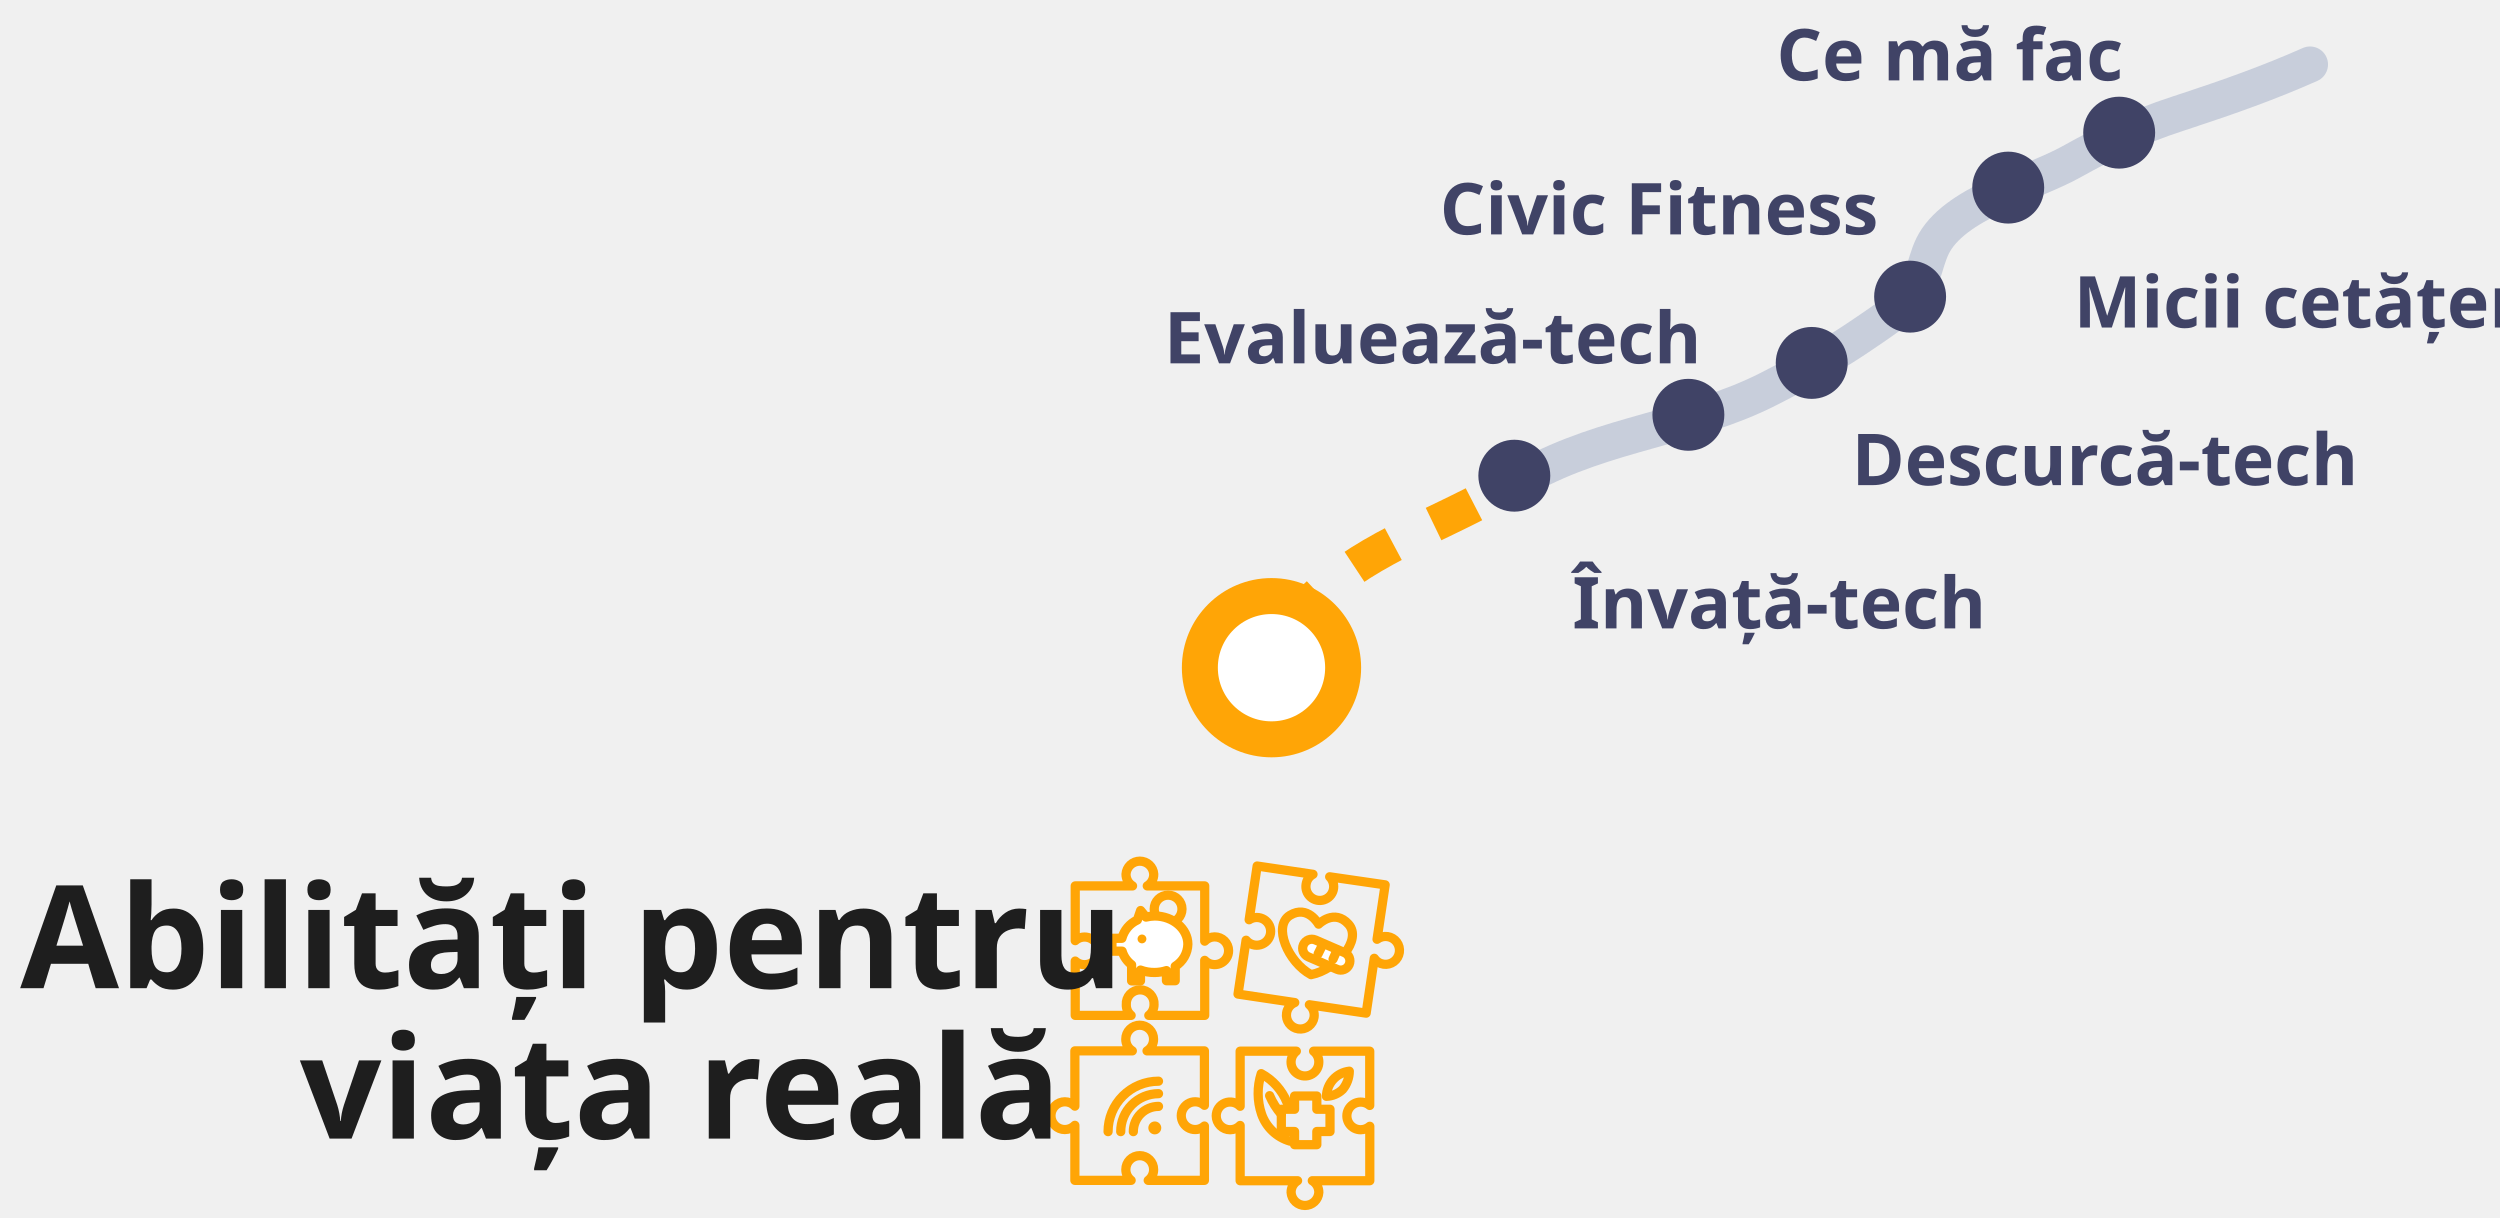
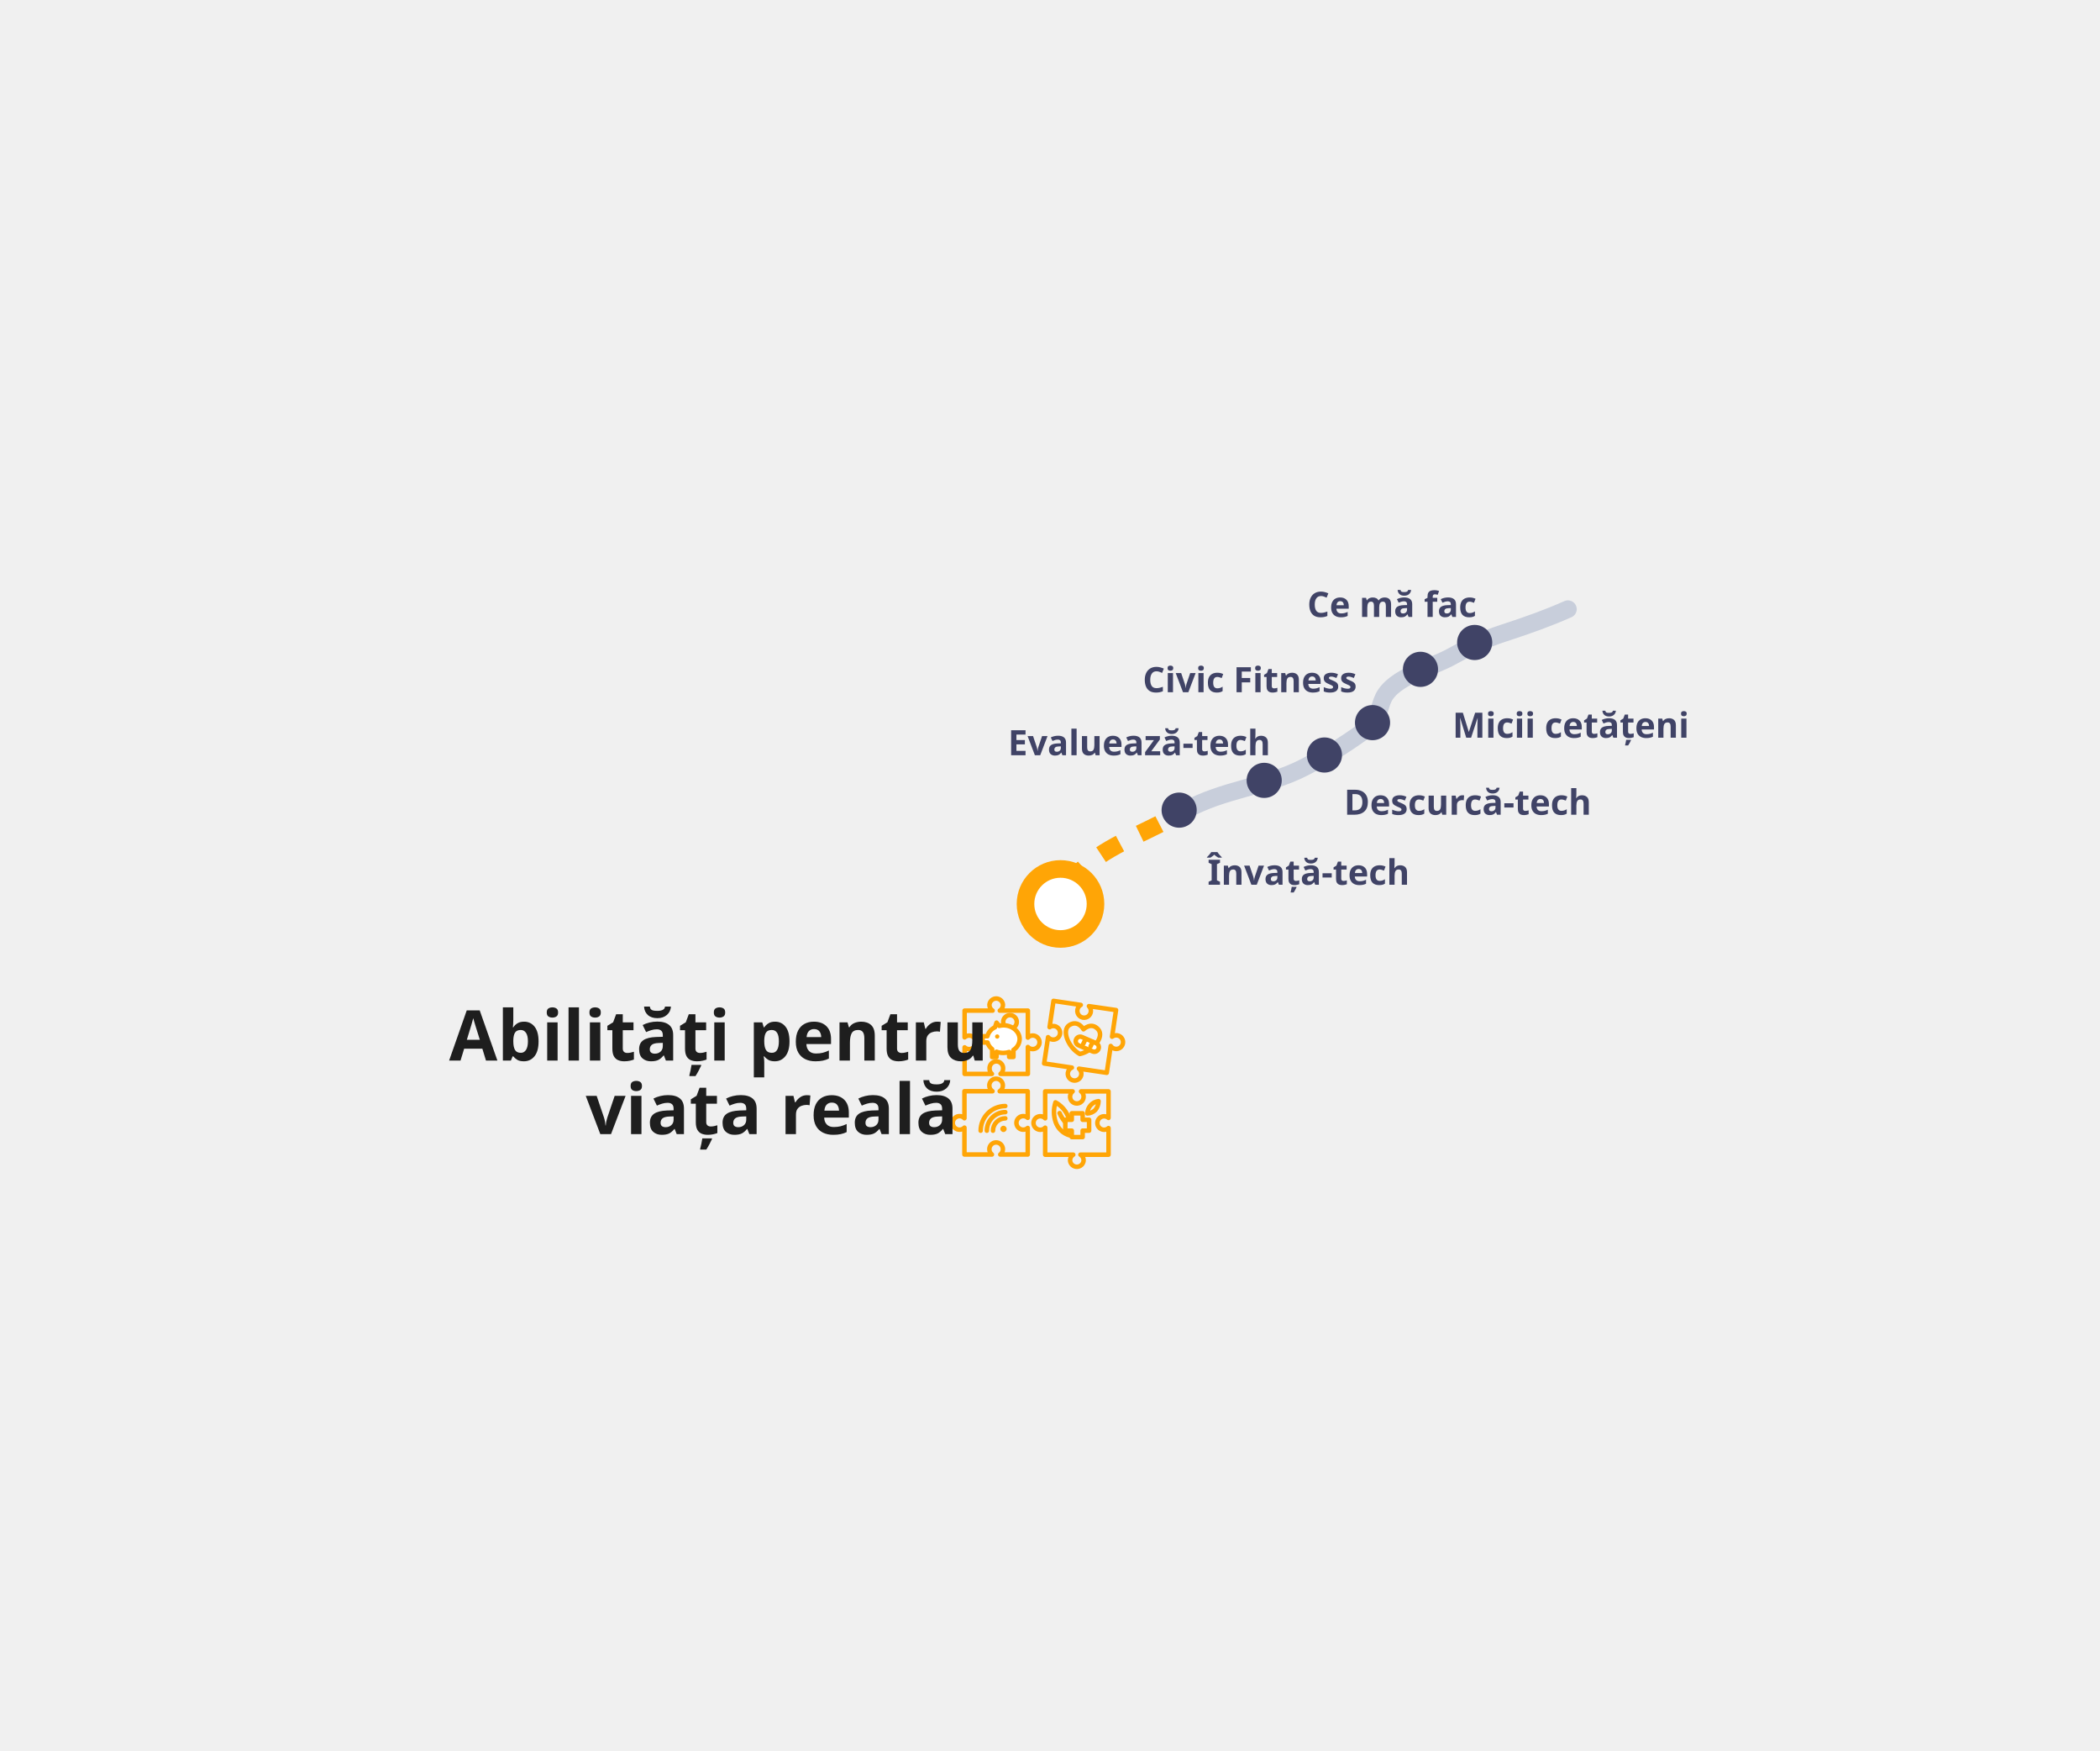
- <svg xmlns="http://www.w3.org/2000/svg" width="698" height="340" viewBox="0 0 698 340" fill="none">
-   <path d="M426.333 132.976C448.45 120.793 472.307 119.562 493.835 108.583C499.191 105.852 504.653 102.934 509.928 99.828C513.194 97.9 516.381 95.892 519.46 93.803C523.53 91.018 530.01 86.868 533.196 83.253" stroke="#C8CEDB" stroke-width="10.046" stroke-miterlimit="10" stroke-linecap="round" stroke-linejoin="round" />
-   <path d="M360.009 175.39C372.567 157.61 392.301 150.568 411.097 141.009C416.319 138.358 421.406 135.708 426.333 133.003" stroke="#FFA506" stroke-width="10.046" stroke-miterlimit="10" stroke-linejoin="round" stroke-dasharray="12.56 12.56" />
-   <path d="M559.704 53.478C552.046 56.906 544.656 60.949 540.773 66.625C537.185 71.847 537.748 78.085 533.169 83.253" stroke="#C8CEDB" stroke-width="10.046" stroke-miterlimit="10" stroke-linecap="round" stroke-linejoin="round" />
-   <path d="M644.959 18C633.659 23.034 621.985 27.157 610.819 30.826C609.802 31.147 608.811 31.468 607.821 31.816C596.601 35.458 588.274 39.662 578.233 45.231C573.199 48.016 566.345 50.533 559.704 53.505" stroke="#C8CEDB" stroke-width="10.046" stroke-miterlimit="10" stroke-linecap="round" stroke-linejoin="round" />
-   <path d="M355.002 206.423C366.048 206.423 375.003 197.468 375.003 186.421C375.003 175.375 366.048 166.42 355.002 166.42C343.955 166.42 335 175.375 335 186.421C335 197.468 343.955 206.423 355.002 206.423Z" fill="white" stroke="#FFA506" stroke-width="10.046" stroke-miterlimit="10" stroke-linecap="round" stroke-linejoin="round" />
-   <path d="M560.695 62.422C566.241 62.422 570.736 57.926 570.736 52.381C570.736 46.835 566.241 42.34 560.695 42.34C555.15 42.34 550.654 46.835 550.654 52.381C550.654 57.926 555.15 62.422 560.695 62.422Z" fill="#404366" />
-   <path d="M591.675 47.079C597.22 47.079 601.716 42.583 601.716 37.038C601.716 31.492 597.22 26.997 591.675 26.997C586.129 26.997 581.634 31.492 581.634 37.038C581.634 42.583 586.129 47.079 591.675 47.079Z" fill="#404366" />
-   <path d="M533.303 92.866C538.848 92.866 543.344 88.371 543.344 82.825C543.344 77.28 538.848 72.784 533.303 72.784C527.757 72.784 523.262 77.28 523.262 82.825C523.262 88.371 527.757 92.866 533.303 92.866Z" fill="#404366" />
-   <path d="M505.831 111.368C511.377 111.368 515.872 106.873 515.872 101.327C515.872 95.781 511.377 91.286 505.831 91.286C500.286 91.286 495.79 95.781 495.79 101.327C495.79 106.873 500.286 111.368 505.831 111.368Z" fill="#404366" />
-   <path d="M471.396 125.854C476.942 125.854 481.437 121.358 481.437 115.813C481.437 110.267 476.942 105.772 471.396 105.772C465.851 105.772 461.355 110.267 461.355 115.813C461.355 121.358 465.851 125.854 471.396 125.854Z" fill="#404366" />
-   <path d="M422.799 142.857C428.344 142.857 432.84 138.361 432.84 132.816C432.84 127.27 428.344 122.775 422.799 122.775C417.253 122.775 412.758 127.27 412.758 132.816C412.758 138.361 417.253 142.857 422.799 142.857Z" fill="#404366" />
-   <text fill="#404366" xml:space="preserve" style="white-space: pre" font-family="Titillium Web" font-size="20" font-weight="600" letter-spacing="0em">
-     <tspan x="496" y="22.45">Ce mă fac</tspan>
-   </text>
-   <path d="M343.025 265.421C343.03 266.196 342.802 266.955 342.371 267.599C341.94 268.243 341.326 268.743 340.608 269.035C339.889 269.327 339.1 269.397 338.342 269.236C337.584 269.075 336.892 268.691 336.354 268.132V283.496H320.743C321.2 283.139 321.569 282.683 321.822 282.162C322.075 281.641 322.207 281.069 322.206 280.489C322.24 279.96 322.166 279.429 321.987 278.93C321.808 278.43 321.529 277.973 321.166 277.585C320.803 277.199 320.365 276.89 319.878 276.679C319.391 276.468 318.867 276.359 318.336 276.359C317.806 276.359 317.281 276.468 316.794 276.679C316.307 276.89 315.869 277.199 315.506 277.585C315.143 277.973 314.864 278.43 314.685 278.93C314.506 279.429 314.432 279.96 314.466 280.489C314.446 281.06 314.556 281.628 314.79 282.15C315.024 282.671 315.374 283.132 315.814 283.496H300.203V268.329C300.756 268.835 301.444 269.168 302.183 269.289C302.922 269.41 303.68 269.314 304.366 269.012C305.051 268.71 305.633 268.215 306.042 267.587C306.451 266.96 306.669 266.227 306.669 265.478C306.669 264.73 306.451 263.997 306.042 263.369C305.633 262.742 305.051 262.247 304.366 261.945C303.68 261.643 302.922 261.547 302.183 261.668C301.444 261.789 300.756 262.122 300.203 262.627V247.346H316.208C315.644 247.004 315.179 246.522 314.859 245.945C314.539 245.369 314.375 244.718 314.384 244.059C314.448 243.076 314.884 242.155 315.602 241.481C316.321 240.808 317.269 240.433 318.254 240.433C319.239 240.433 320.187 240.808 320.905 241.481C321.624 242.155 322.06 243.076 322.124 244.059C322.136 244.717 321.976 245.367 321.659 245.944C321.341 246.52 320.879 247.004 320.316 247.346H336.354V262.775C336.713 262.394 337.146 262.091 337.626 261.885C338.107 261.679 338.625 261.573 339.147 261.576C340.17 261.576 341.152 261.98 341.878 262.7C342.605 263.42 343.017 264.398 343.025 265.421Z" stroke="#FFA506" stroke-width="2.575" stroke-linecap="round" stroke-linejoin="round" />
-   <path d="M293.434 311.48C293.429 311.991 293.527 312.498 293.72 312.972C293.913 313.445 294.198 313.875 294.559 314.238C294.92 314.6 295.349 314.887 295.821 315.082C296.294 315.277 296.8 315.377 297.312 315.374C297.833 315.372 298.348 315.267 298.827 315.064C299.307 314.86 299.741 314.564 300.105 314.191V329.555H315.814C315.352 329.199 314.978 328.741 314.722 328.217C314.465 327.692 314.333 327.116 314.336 326.532C314.336 325.503 314.744 324.517 315.471 323.79C316.199 323.063 317.185 322.654 318.214 322.654C319.242 322.654 320.228 323.063 320.956 323.79C321.683 324.517 322.092 325.503 322.092 326.532C322.098 327.12 321.964 327.701 321.701 328.227C321.439 328.752 321.054 329.208 320.58 329.555H336.273V314.389C335.714 314.887 335.024 315.214 334.284 315.328C333.545 315.443 332.788 315.342 332.105 315.036C331.422 314.73 330.841 314.233 330.435 313.605C330.027 312.977 329.811 312.245 329.811 311.496C329.811 310.748 330.027 310.016 330.435 309.388C330.841 308.759 331.422 308.263 332.105 307.957C332.788 307.651 333.545 307.549 334.284 307.664C335.024 307.779 335.714 308.106 336.273 308.605V293.404H320.251C320.815 293.064 321.281 292.581 321.601 292.004C321.921 291.428 322.084 290.777 322.075 290.118C322.075 289.089 321.667 288.103 320.939 287.376C320.212 286.649 319.226 286.24 318.197 286.24C317.169 286.24 316.182 286.649 315.455 287.376C314.728 288.103 314.319 289.089 314.319 290.118C314.31 290.777 314.474 291.428 314.794 292.004C315.114 292.581 315.579 293.064 316.143 293.404H300.105V308.835C299.75 308.448 299.318 308.14 298.837 307.931C298.356 307.722 297.836 307.615 297.312 307.618C296.286 307.618 295.302 308.025 294.575 308.748C293.849 309.472 293.438 310.454 293.434 311.48Z" stroke="#FFA506" stroke-width="2.575" stroke-linecap="round" stroke-linejoin="round" />
-   <path d="M326.134 257.681C328.276 257.681 330.012 255.945 330.012 253.803C330.012 251.662 328.276 249.925 326.134 249.925C323.992 249.925 322.256 251.662 322.256 253.803C322.256 255.945 323.992 257.681 326.134 257.681Z" stroke="#FFA506" stroke-width="2.575" stroke-linecap="round" stroke-linejoin="round" />
-   <path d="M331.654 263.629C331.622 264.869 331.282 266.081 330.666 267.157C330.049 268.232 329.174 269.138 328.121 269.791V273.817H325.672V270.991C324.61 271.333 323.502 271.51 322.386 271.517C321.035 271.542 319.692 271.314 318.426 270.843V273.866H315.944V269.364C314.685 268.409 313.759 267.08 313.299 265.568H310.456V261.97H313.233C313.536 260.854 314.08 259.817 314.826 258.934C315.573 258.051 316.504 257.343 317.555 256.859L318.459 254.214L319.97 256.054C320.762 255.862 321.572 255.757 322.386 255.742C327.496 255.742 331.654 259.34 331.654 263.629Z" fill="white" stroke="#FFA506" stroke-width="2.575" stroke-linecap="round" stroke-linejoin="round" />
-   <path d="M318.838 263.384C319.519 263.384 320.07 262.832 320.07 262.152C320.07 261.471 319.519 260.919 318.838 260.919C318.157 260.919 317.605 261.471 317.605 262.152C317.605 262.832 318.157 263.384 318.838 263.384Z" fill="#FFA506" />
-   <path d="M390.697 265.914C390.772 265.408 390.746 264.892 390.621 264.396C390.496 263.9 390.275 263.433 389.97 263.023C389.664 262.612 389.281 262.266 388.842 262.004C388.403 261.741 387.917 261.568 387.411 261.494C386.369 261.35 385.313 261.621 384.469 262.249L386.737 247.05L371.241 244.798C371.71 245.27 372.05 245.855 372.227 246.496C372.405 247.138 372.414 247.814 372.255 248.46C372.095 249.106 371.773 249.7 371.317 250.185C370.862 250.67 370.289 251.03 369.655 251.23C369.02 251.43 368.345 251.463 367.694 251.326C367.042 251.19 366.438 250.888 365.937 250.45C365.436 250.012 365.056 249.452 364.834 248.825C364.612 248.198 364.555 247.524 364.669 246.869C364.749 246.29 364.965 245.738 365.299 245.258C365.633 244.779 366.076 244.385 366.591 244.108L350.997 241.791L348.762 256.794C349.388 256.383 350.119 256.162 350.867 256.157C351.616 256.153 352.35 256.365 352.981 256.768C353.611 257.171 354.112 257.748 354.422 258.43C354.731 259.111 354.837 259.868 354.727 260.608C354.616 261.349 354.293 262.041 353.798 262.602C353.303 263.163 352.655 263.569 351.934 263.77C351.213 263.972 350.45 263.96 349.735 263.737C349.021 263.513 348.386 263.088 347.907 262.512L345.656 277.548L361.497 279.914C360.896 280.167 360.369 280.57 359.969 281.085C359.569 281.601 359.309 282.21 359.213 282.855C359.06 283.873 359.319 284.909 359.93 285.737C360.542 286.564 361.457 287.115 362.475 287.267C363.492 287.42 364.529 287.162 365.356 286.55C366.184 285.939 366.734 285.023 366.887 284.006C366.984 283.361 366.914 282.702 366.684 282.092C366.454 281.483 366.071 280.942 365.572 280.522L381.43 282.872L383.697 267.557C383.987 267.997 384.367 268.371 384.812 268.654C385.256 268.937 385.756 269.123 386.277 269.2C386.783 269.277 387.3 269.253 387.797 269.129C388.293 269.005 388.761 268.784 389.172 268.478C389.583 268.173 389.929 267.789 390.191 267.348C390.453 266.908 390.625 266.421 390.697 265.914Z" stroke="#FFA506" stroke-width="2.575" stroke-linecap="round" stroke-linejoin="round" />
-   <path d="M366.048 272.124C359.639 268.673 355.252 258.534 360.181 255.543C365.111 252.553 368.151 258.025 368.151 258.025C368.151 258.025 372.571 253.621 376.499 258.025C380.426 262.429 373.229 270.694 366.048 272.124Z" stroke="#FFA506" stroke-width="2.575" stroke-linecap="round" stroke-linejoin="round" />
-   <path d="M375.364 265.958L367.27 262.443C365.98 261.883 364.479 262.475 363.919 263.765L363.912 263.78C363.352 265.071 363.944 266.571 365.235 267.131L373.328 270.645C374.619 271.206 376.119 270.614 376.679 269.323L376.686 269.308C377.246 268.018 376.654 266.518 375.364 265.958Z" fill="white" stroke="#FFA506" stroke-width="2.575" stroke-linecap="round" stroke-linejoin="round" />
-   <path d="M369.318 263.662L368.02 266.308" stroke="#FFA506" stroke-width="2.575" stroke-linecap="round" stroke-linejoin="round" />
-   <path d="M373.327 265.224L372.193 267.788" stroke="#FFA506" stroke-width="2.575" stroke-linecap="round" stroke-linejoin="round" />
-   <path d="M309.373 315.95C309.373 312.215 310.857 308.633 313.498 305.993C316.139 303.352 319.721 301.868 323.455 301.868" stroke="#FFA506" stroke-width="2.575" stroke-linecap="round" stroke-linejoin="round" />
-   <path d="M312.907 315.95C312.903 313.146 314.011 310.455 315.989 308.468C317.967 306.481 320.653 305.36 323.457 305.351" stroke="#FFA506" stroke-width="2.575" stroke-linecap="round" stroke-linejoin="round" />
-   <path d="M316.424 315.952C316.424 314.085 317.164 312.294 318.483 310.973C319.801 309.651 321.59 308.907 323.457 308.902" stroke="#FFA506" stroke-width="2.575" stroke-linecap="round" stroke-linejoin="round" />
-   <path d="M322.419 316.722C323.417 316.722 324.226 315.912 324.226 314.914C324.226 313.916 323.417 313.107 322.419 313.107C321.421 313.107 320.611 313.916 320.611 314.914C320.611 315.912 321.421 316.722 322.419 316.722Z" fill="#FFA506" />
-   <path d="M339.575 311.564C339.574 310.791 339.805 310.035 340.237 309.393C340.669 308.751 341.283 308.254 342.001 307.964C342.718 307.674 343.506 307.606 344.262 307.767C345.019 307.928 345.71 308.312 346.247 308.87V293.489H361.939C361.422 293.896 361.017 294.428 360.763 295.035C360.508 295.642 360.412 296.304 360.484 296.958C360.555 297.612 360.792 298.238 361.172 298.775C361.552 299.312 362.063 299.744 362.655 300.03C363.248 300.315 363.904 300.445 364.562 300.408C365.218 300.37 365.855 300.165 366.412 299.813C366.968 299.462 367.425 298.974 367.741 298.397C368.057 297.819 368.221 297.171 368.216 296.513C368.224 295.93 368.095 295.353 367.841 294.829C367.587 294.304 367.215 293.845 366.754 293.489H382.43V308.64C381.959 308.233 381.396 307.947 380.79 307.805C380.184 307.663 379.552 307.669 378.949 307.824C378.346 307.979 377.79 308.277 377.326 308.694C376.864 309.11 376.508 309.632 376.291 310.216C376.073 310.799 376 311.426 376.077 312.044C376.155 312.661 376.38 313.251 376.735 313.763C377.089 314.275 377.562 314.694 378.113 314.983C378.664 315.272 379.277 315.425 379.9 315.426C380.837 315.419 381.741 315.075 382.447 314.457V329.656H366.392C366.959 329.995 367.426 330.477 367.746 331.054C368.067 331.632 368.229 332.283 368.216 332.943C368.152 333.926 367.717 334.847 366.998 335.521C366.279 336.194 365.331 336.568 364.347 336.568C363.362 336.568 362.414 336.194 361.695 335.521C360.977 334.847 360.541 333.926 360.477 332.943C360.463 332.285 360.623 331.634 360.94 331.057C361.257 330.48 361.721 329.997 362.284 329.656H346.247V314.227C345.888 314.607 345.455 314.911 344.974 315.117C344.494 315.323 343.976 315.428 343.453 315.426C342.427 315.426 341.444 315.02 340.717 314.296C339.99 313.572 339.579 312.59 339.575 311.564Z" stroke="#FFA506" stroke-width="2.575" stroke-linecap="round" stroke-linejoin="round" />
-   <path d="M371.338 309.706V315.917H367.657V319.598H361.445V315.917H357.748V309.706H361.445V306.009H367.657V309.706H371.338Z" stroke="#FFA506" stroke-width="2.575" stroke-linecap="round" stroke-linejoin="round" />
-   <path d="M359.326 307.798C357.931 304.365 355.387 301.525 352.129 299.762C350.956 303.439 350.99 307.395 352.227 311.051C352.851 312.856 353.899 314.484 355.283 315.799C356.667 317.114 358.347 318.078 360.181 318.61" stroke="#FFA506" stroke-width="2.575" stroke-linecap="round" stroke-linejoin="round" />
-   <path d="M376.73 299.075C374.999 299.28 373.399 300.102 372.226 301.391C371.051 302.68 370.381 304.349 370.338 306.091C372.04 306.04 373.66 305.347 374.873 304.153C376.06 302.725 376.716 300.931 376.73 299.075Z" stroke="#FFA506" stroke-width="2.575" stroke-linecap="round" stroke-linejoin="round" />
-   <path d="M357.765 311.137C356.406 309.575 355.298 307.812 354.479 305.911" stroke="#FFA506" stroke-width="2.575" stroke-linecap="round" stroke-linejoin="round" />
-   <text fill="#404366" xml:space="preserve" style="white-space: pre" font-family="Titillium Web" font-size="20" font-weight="600" letter-spacing="0em">
-     <tspan x="579" y="91.45">Micii cetățeni+ <svg xmlns="http://www.w3.org/2000/svg" width="1200" height="1000" viewBox="0 0 1200 1000" fill="none">
+   <g id="segment-education-02-abilitati-pentru-viata-reala">
+     <g id="Group 1153">
+       <g id="Group 1133">
+         <path id="Vector" d="M677.333 462.976C699.45 450.793 723.307 449.562 744.835 438.584C750.191 435.852 755.653 432.934 760.928 429.828C764.194 427.9 767.381 425.892 770.46 423.803C774.53 421.018 781.01 416.868 784.196 413.253" stroke="#C8CEDB" stroke-width="10.046" stroke-miterlimit="10" stroke-linecap="round" stroke-linejoin="round" />
+         <path id="Vector_2" d="M611.009 505.389C623.567 487.61 643.301 480.568 662.097 471.009C667.319 468.358 672.406 465.707 677.333 463.003" stroke="#FFA506" stroke-width="10.046" stroke-miterlimit="10" stroke-linejoin="round" stroke-dasharray="12.56 12.56" />
+         <path id="Vector_3" d="M810.704 383.478C803.046 386.905 795.656 390.949 791.773 396.625C788.185 401.846 788.748 408.085 784.169 413.253" stroke="#C8CEDB" stroke-width="10.046" stroke-miterlimit="10" stroke-linecap="round" stroke-linejoin="round" />
+         <path id="Vector_4" d="M895.959 348C884.659 353.034 872.985 357.157 861.819 360.826C860.802 361.147 859.811 361.468 858.821 361.816C847.601 365.458 839.274 369.662 829.233 375.231C824.199 378.016 817.345 380.533 810.704 383.505" stroke="#C8CEDB" stroke-width="10.046" stroke-miterlimit="10" stroke-linecap="round" stroke-linejoin="round" />
+         <path id="Vector_5" d="M606.002 536.423C617.048 536.423 626.003 527.468 626.003 516.421C626.003 505.374 617.048 496.419 606.002 496.419C594.955 496.419 586 505.374 586 516.421C586 527.468 594.955 536.423 606.002 536.423Z" fill="white" stroke="#FFA506" stroke-width="10.046" stroke-miterlimit="10" stroke-linecap="round" stroke-linejoin="round" />
+         <path id="Vector_6" d="M811.695 392.422C817.241 392.422 821.736 387.926 821.736 382.381C821.736 376.835 817.241 372.34 811.695 372.34C806.15 372.34 801.654 376.835 801.654 382.381C801.654 387.926 806.15 392.422 811.695 392.422Z" fill="#404366" />
+         <path id="Vector_7" d="M842.675 377.079C848.22 377.079 852.716 372.584 852.716 367.038C852.716 361.493 848.22 356.997 842.675 356.997C837.129 356.997 832.634 361.493 832.634 367.038C832.634 372.584 837.129 377.079 842.675 377.079Z" fill="#404366" />
+         <path id="Vector_8" d="M784.303 422.866C789.848 422.866 794.344 418.371 794.344 412.825C794.344 407.28 789.848 402.784 784.303 402.784C778.757 402.784 774.262 407.28 774.262 412.825C774.262 418.371 778.757 422.866 784.303 422.866Z" fill="#404366" />
+         <path id="Vector_9" d="M756.831 441.368C762.377 441.368 766.872 436.873 766.872 431.327C766.872 425.782 762.377 421.286 756.831 421.286C751.286 421.286 746.79 425.782 746.79 431.327C746.79 436.873 751.286 441.368 756.831 441.368Z" fill="#404366" />
+         <path id="Vector_10" d="M722.396 455.854C727.942 455.854 732.437 451.358 732.437 445.813C732.437 440.267 727.942 435.772 722.396 435.772C716.851 435.772 712.355 440.267 712.355 445.813C712.355 451.358 716.851 455.854 722.396 455.854Z" fill="#404366" />
+         <path id="Vector_11" d="M673.799 472.857C679.344 472.857 683.84 468.361 683.84 462.816C683.84 457.27 679.344 452.775 673.799 452.775C668.253 452.775 663.758 457.27 663.758 462.816C663.758 468.361 668.253 472.857 673.799 472.857Z" fill="#404366" />
+       </g>
+       <text id="Ce mÄ fac" fill="#404366" xml:space="preserve" style="white-space: pre" font-family="Titillium Web" font-size="20" font-weight="600" letter-spacing="0em">
+         <tspan x="747" y="352.45">Ce mă fac</tspan>
+       </text>
+       <g id="icon-abilitati-pentru-viata-reala 1">
+         <path id="Vector_12" d="M594.025 595.421C594.03 596.196 593.802 596.954 593.371 597.599C592.94 598.243 592.326 598.743 591.608 599.035C590.889 599.327 590.1 599.397 589.342 599.236C588.584 599.075 587.892 598.69 587.354 598.132V613.496H571.743C572.2 613.139 572.569 612.683 572.822 612.161C573.075 611.64 573.207 611.068 573.206 610.489C573.24 609.96 573.166 609.429 572.987 608.929C572.808 608.43 572.529 607.972 572.166 607.585C571.803 607.198 571.365 606.89 570.878 606.678C570.391 606.468 569.867 606.359 569.336 606.359C568.806 606.359 568.281 606.468 567.794 606.678C567.307 606.89 566.869 607.198 566.506 607.585C566.143 607.972 565.864 608.43 565.685 608.929C565.506 609.429 565.432 609.96 565.466 610.489C565.446 611.06 565.556 611.628 565.79 612.149C566.024 612.671 566.374 613.132 566.814 613.496H551.203V598.329C551.756 598.834 552.444 599.168 553.183 599.289C553.922 599.41 554.68 599.314 555.366 599.012C556.051 598.709 556.633 598.215 557.042 597.587C557.451 596.96 557.669 596.227 557.669 595.478C557.669 594.729 557.451 593.997 557.042 593.369C556.633 592.742 556.051 592.247 555.366 591.945C554.68 591.643 553.922 591.546 553.183 591.668C552.444 591.789 551.756 592.122 551.203 592.627V577.345H567.208C566.644 577.004 566.179 576.521 565.859 575.945C565.539 575.368 565.375 574.718 565.384 574.059C565.448 573.076 565.884 572.155 566.602 571.481C567.321 570.808 568.269 570.433 569.254 570.433C570.239 570.433 571.187 570.808 571.905 571.481C572.624 572.155 573.06 573.076 573.124 574.059C573.136 574.717 572.976 575.367 572.659 575.943C572.341 576.52 571.879 577.003 571.316 577.345H587.354V592.775C587.713 592.394 588.146 592.091 588.626 591.885C589.107 591.678 589.625 591.573 590.147 591.576C591.17 591.576 592.152 591.98 592.878 592.7C593.605 593.42 594.017 594.398 594.025 595.421Z" stroke="#FFA506" stroke-width="2.575" stroke-linecap="round" stroke-linejoin="round" />
+         <path id="Vector_13" d="M544.434 641.48C544.429 641.991 544.527 642.498 544.72 642.972C544.913 643.445 545.198 643.875 545.559 644.238C545.92 644.6 546.349 644.887 546.821 645.082C547.294 645.277 547.8 645.377 548.312 645.374C548.833 645.372 549.348 645.267 549.827 645.064C550.307 644.86 550.741 644.564 551.105 644.191V659.556H566.814C566.352 659.199 565.978 658.741 565.722 658.217C565.465 657.692 565.333 657.116 565.336 656.532C565.336 655.503 565.744 654.517 566.471 653.79C567.199 653.063 568.185 652.654 569.214 652.654C570.242 652.654 571.228 653.063 571.956 653.79C572.683 654.517 573.092 655.503 573.092 656.532C573.098 657.12 572.964 657.701 572.701 658.227C572.439 658.752 572.054 659.208 571.58 659.556H587.273V644.389C586.714 644.887 586.024 645.214 585.284 645.328C584.545 645.443 583.788 645.342 583.105 645.036C582.422 644.73 581.841 644.234 581.435 643.606C581.027 642.977 580.811 642.245 580.811 641.497C580.811 640.748 581.027 640.016 581.435 639.388C581.841 638.759 582.422 638.263 583.105 637.957C583.788 637.651 584.545 637.55 585.284 637.665C586.024 637.78 586.714 638.106 587.273 638.605V623.405H571.251C571.815 623.064 572.281 622.581 572.601 622.004C572.921 621.428 573.084 620.777 573.075 620.118C573.075 619.09 572.667 618.103 571.939 617.376C571.212 616.649 570.226 616.24 569.197 616.24C568.169 616.24 567.182 616.649 566.455 617.376C565.728 618.103 565.319 619.09 565.319 620.118C565.31 620.777 565.474 621.428 565.794 622.004C566.114 622.581 566.579 623.064 567.143 623.405H551.105V638.835C550.75 638.448 550.318 638.14 549.837 637.931C549.356 637.722 548.836 637.615 548.312 637.619C547.286 637.619 546.302 638.025 545.575 638.748C544.849 639.472 544.438 640.455 544.434 641.48Z" stroke="#FFA506" stroke-width="2.575" stroke-linecap="round" stroke-linejoin="round" />
+         <path id="Vector_14" d="M577.134 587.681C579.276 587.681 581.012 585.945 581.012 583.803C581.012 581.662 579.276 579.925 577.134 579.925C574.992 579.925 573.256 581.662 573.256 583.803C573.256 585.945 574.992 587.681 577.134 587.681Z" stroke="#FFA506" stroke-width="2.575" stroke-linecap="round" stroke-linejoin="round" />
+         <path id="Vector_15" d="M582.654 593.629C582.622 594.869 582.282 596.081 581.666 597.156C581.049 598.232 580.174 599.138 579.121 599.791V603.817H576.672V600.991C575.61 601.332 574.502 601.51 573.386 601.516C572.035 601.542 570.692 601.314 569.426 600.843V603.866H566.944V599.364C565.685 598.409 564.759 597.08 564.299 595.568H561.456V591.969H564.233C564.536 590.853 565.08 589.817 565.826 588.934C566.573 588.051 567.504 587.343 568.555 586.859L569.459 584.213L570.97 586.054C571.762 585.862 572.572 585.757 573.386 585.742C578.496 585.742 582.654 589.34 582.654 593.629Z" fill="white" stroke="#FFA506" stroke-width="2.575" stroke-linecap="round" stroke-linejoin="round" />
+         <path id="Vector_16" d="M569.838 593.384C570.519 593.384 571.07 592.832 571.07 592.152C571.07 591.471 570.519 590.919 569.838 590.919C569.157 590.919 568.605 591.471 568.605 592.152C568.605 592.832 569.157 593.384 569.838 593.384Z" fill="#FFA506" />
+         <path id="Vector_17" d="M641.697 595.914C641.772 595.407 641.746 594.892 641.621 594.396C641.496 593.9 641.275 593.433 640.97 593.023C640.664 592.612 640.281 592.266 639.842 592.003C639.403 591.741 638.917 591.568 638.411 591.493C637.369 591.35 636.313 591.621 635.469 592.249L637.737 577.049L622.241 574.798C622.71 575.27 623.05 575.855 623.227 576.496C623.405 577.137 623.414 577.814 623.255 578.459C623.095 579.105 622.773 579.7 622.317 580.185C621.862 580.67 621.289 581.03 620.655 581.229C620.02 581.429 619.345 581.463 618.694 581.326C618.042 581.189 617.438 580.888 616.937 580.45C616.436 580.012 616.056 579.452 615.834 578.825C615.612 578.198 615.555 577.524 615.669 576.869C615.749 576.29 615.965 575.738 616.299 575.258C616.633 574.778 617.076 574.384 617.591 574.108L601.997 571.791L599.762 586.794C600.388 586.383 601.119 586.162 601.867 586.157C602.616 586.152 603.35 586.364 603.981 586.768C604.611 587.171 605.112 587.748 605.422 588.43C605.731 589.111 605.837 589.868 605.727 590.608C605.616 591.348 605.293 592.041 604.798 592.602C604.303 593.163 603.655 593.569 602.934 593.77C602.213 593.971 601.45 593.96 600.735 593.736C600.021 593.513 599.386 593.088 598.907 592.512L596.656 607.547L612.497 609.914C611.896 610.166 611.369 610.57 610.969 611.085C610.569 611.6 610.309 612.21 610.213 612.855C610.06 613.873 610.319 614.909 610.93 615.737C611.542 616.564 612.457 617.115 613.475 617.267C614.492 617.42 615.529 617.162 616.356 616.55C617.184 615.939 617.734 615.023 617.887 614.006C617.984 613.361 617.914 612.702 617.684 612.092C617.454 611.482 617.071 610.942 616.572 610.522L632.43 612.872L634.697 597.557C634.987 597.997 635.367 598.37 635.812 598.654C636.256 598.937 636.756 599.123 637.277 599.2C637.783 599.277 638.3 599.252 638.797 599.128C639.293 599.005 639.761 598.783 640.172 598.478C640.583 598.172 640.929 597.788 641.191 597.348C641.453 596.908 641.625 596.42 641.697 595.914Z" stroke="#FFA506" stroke-width="2.575" stroke-linecap="round" stroke-linejoin="round" />
+         <path id="Vector_18" d="M617.048 602.124C610.639 598.673 606.252 588.534 611.181 585.543C616.111 582.553 619.151 588.025 619.151 588.025C619.151 588.025 623.571 583.621 627.499 588.025C631.426 592.428 624.229 600.694 617.048 602.124Z" stroke="#FFA506" stroke-width="2.575" stroke-linecap="round" stroke-linejoin="round" />
+         <path id="Vector_19" d="M626.364 595.958L618.27 592.443C616.98 591.883 615.479 592.475 614.919 593.765L614.912 593.78C614.352 595.071 614.944 596.571 616.235 597.131L624.328 600.645C625.619 601.206 627.119 600.614 627.679 599.323L627.686 599.308C628.246 598.018 627.654 596.518 626.364 595.958Z" fill="white" stroke="#FFA506" stroke-width="2.575" stroke-linecap="round" stroke-linejoin="round" />
+         <path id="Vector_20" d="M620.318 593.662L619.02 596.308" stroke="#FFA506" stroke-width="2.575" stroke-linecap="round" stroke-linejoin="round" />
+         <path id="Vector_21" d="M624.327 595.225L623.193 597.788" stroke="#FFA506" stroke-width="2.575" stroke-linecap="round" stroke-linejoin="round" />
+         <path id="Vector_22" d="M560.373 645.95C560.373 642.216 561.857 638.634 564.498 635.993C567.139 633.352 570.721 631.868 574.455 631.868" stroke="#FFA506" stroke-width="2.575" stroke-linecap="round" stroke-linejoin="round" />
+         <path id="Vector_23" d="M563.907 645.95C563.903 643.147 565.011 640.456 566.989 638.468C568.967 636.481 571.653 635.36 574.457 635.352" stroke="#FFA506" stroke-width="2.575" stroke-linecap="round" stroke-linejoin="round" />
+         <path id="Vector_24" d="M567.424 645.952C567.424 644.085 568.164 642.294 569.483 640.973C570.801 639.651 572.59 638.907 574.457 638.902" stroke="#FFA506" stroke-width="2.575" stroke-linecap="round" stroke-linejoin="round" />
+         <path id="Vector_25" d="M573.419 646.721C574.417 646.721 575.226 645.912 575.226 644.914C575.226 643.916 574.417 643.106 573.419 643.106C572.421 643.106 571.611 643.916 571.611 644.914C571.611 645.912 572.421 646.721 573.419 646.721Z" fill="#FFA506" />
+         <path id="Vector_26" d="M590.575 641.565C590.574 640.791 590.805 640.035 591.237 639.393C591.669 638.751 592.283 638.254 593.001 637.964C593.718 637.674 594.506 637.606 595.262 637.767C596.019 637.928 596.71 638.313 597.247 638.87V623.489H612.939C612.422 623.896 612.017 624.429 611.763 625.036C611.508 625.642 611.412 626.304 611.484 626.958C611.555 627.613 611.792 628.238 612.172 628.775C612.552 629.313 613.063 629.744 613.655 630.03C614.248 630.315 614.904 630.446 615.562 630.408C616.218 630.37 616.855 630.165 617.412 629.813C617.968 629.462 618.425 628.974 618.741 628.397C619.057 627.819 619.221 627.171 619.216 626.513C619.224 625.93 619.095 625.354 618.841 624.829C618.587 624.304 618.215 623.846 617.754 623.489H633.43V638.64C632.959 638.233 632.396 637.947 631.79 637.805C631.184 637.663 630.552 637.67 629.949 637.824C629.346 637.979 628.79 638.278 628.326 638.694C627.864 639.11 627.508 639.632 627.291 640.216C627.073 640.799 627 641.426 627.077 642.044C627.155 642.662 627.38 643.252 627.735 643.763C628.089 644.275 628.562 644.694 629.113 644.983C629.664 645.273 630.277 645.425 630.9 645.427C631.837 645.419 632.741 645.075 633.447 644.457V659.657H617.392C617.959 659.995 618.426 660.478 618.746 661.055C619.067 661.632 619.229 662.283 619.216 662.943C619.152 663.926 618.717 664.848 617.998 665.521C617.279 666.194 616.331 666.569 615.347 666.569C614.362 666.569 613.414 666.194 612.695 665.521C611.977 664.848 611.541 663.926 611.477 662.943C611.463 662.285 611.623 661.634 611.94 661.057C612.257 660.48 612.721 659.997 613.284 659.657H597.247V644.227C596.888 644.608 596.455 644.911 595.974 645.117C595.494 645.324 594.976 645.429 594.453 645.427C593.427 645.427 592.444 645.02 591.717 644.296C590.99 643.573 590.579 642.591 590.575 641.565Z" stroke="#FFA506" stroke-width="2.575" stroke-linecap="round" stroke-linejoin="round" />
+         <path id="Vector_27" d="M622.338 639.706V645.917H618.657V649.598H612.445V645.917H608.748V639.706H612.445V636.009H618.657V639.706H622.338Z" stroke="#FFA506" stroke-width="2.575" stroke-linecap="round" stroke-linejoin="round" />
+         <path id="Vector_28" d="M610.326 637.798C608.931 634.365 606.387 631.525 603.129 629.762C601.956 633.439 601.99 637.395 603.227 641.051C603.851 642.856 604.899 644.484 606.283 645.799C607.667 647.114 609.347 648.078 611.181 648.61" stroke="#FFA506" stroke-width="2.575" stroke-linecap="round" stroke-linejoin="round" />
+         <path id="Vector_29" d="M627.73 629.075C625.999 629.28 624.399 630.102 623.226 631.391C622.051 632.679 621.381 634.348 621.338 636.091C623.04 636.04 624.66 635.347 625.873 634.152C627.06 632.725 627.716 630.931 627.73 629.075Z" stroke="#FFA506" stroke-width="2.575" stroke-linecap="round" stroke-linejoin="round" />
+         <path id="Vector_30" d="M608.765 641.137C607.406 639.575 606.298 637.813 605.479 635.912" stroke="#FFA506" stroke-width="2.575" stroke-linecap="round" stroke-linejoin="round" />
+       </g>
+       <text id="Micii cetÄÈeni" fill="#404366" xml:space="preserve" style="white-space: pre" font-family="Titillium Web" font-size="20" font-weight="600" letter-spacing="0em">
+         <tspan x="830" y="421.45">Micii cetățeni</tspan>
-   </text>
-   <text fill="#404366" xml:space="preserve" style="white-space: pre" font-family="Titillium Web" font-size="20" font-weight="600" letter-spacing="0em">
-     <tspan x="402" y="65.45">Civic Fitness</tspan>
-   </text>
-   <text fill="#404366" xml:space="preserve" style="white-space: pre" font-family="Titillium Web" font-size="20" font-weight="600" letter-spacing="0em">
-     <tspan x="517" y="135.45">Descurcă-tech</tspan>
-   </text>
-   <text fill="#404366" xml:space="preserve" style="white-space: pre" font-family="Titillium Web" font-size="20" font-weight="600" letter-spacing="0em">
-     <tspan x="325" y="101.45">Evaluează-tech</tspan>
-   </text>
-   <text fill="#404366" xml:space="preserve" style="white-space: pre" font-family="Titillium Web" font-size="20" font-weight="600" letter-spacing="0em">
-     <tspan x="439" y="175.45">Învață-tech</tspan>
-   </text>
-   <text fill="#1E1E1E" xml:space="preserve" style="white-space: pre" font-family="Titillium Web" font-size="40" font-weight="600" letter-spacing="0px">
-     <tspan x="5.633" y="275.9">Abilități pentru </tspan>
-     <tspan x="83.719" y="317.9">viața reală</tspan>
-   </text>
+       </text>
+       <text id="Civic Fitness" fill="#404366" xml:space="preserve" style="white-space: pre" font-family="Titillium Web" font-size="20" font-weight="600" letter-spacing="0em">
+         <tspan x="653" y="395.45">Civic Fitness</tspan>
+       </text>
+       <text id="DescurcÄ-tech" fill="#404366" xml:space="preserve" style="white-space: pre" font-family="Titillium Web" font-size="20" font-weight="600" letter-spacing="0em">
+         <tspan x="768" y="465.45">Descurcă-tech</tspan>
+       </text>
+       <text id="EvalueazÄ-tech" fill="#404366" xml:space="preserve" style="white-space: pre" font-family="Titillium Web" font-size="20" font-weight="600" letter-spacing="0em">
+         <tspan x="576" y="431.45">Evaluează-tech</tspan>
+       </text>
+       <text id="ÃnvaÈÄ-tech" fill="#404366" xml:space="preserve" style="white-space: pre" font-family="Titillium Web" font-size="20" font-weight="600" letter-spacing="0em">
+         <tspan x="690" y="505.45">Învață-tech</tspan>
+       </text>
+       <text id="AbilitÄÈi pentru viaÈa realÄ" fill="#1E1E1E" xml:space="preserve" style="white-space: pre" font-family="Titillium Web" font-size="40" font-weight="600" letter-spacing="0px">
+         <tspan x="256.633" y="605.9">Abilități pentru </tspan>
+         <tspan x="334.719" y="647.9">viața reală</tspan>
+       </text>
+     </g>
+   </g>
</svg>
